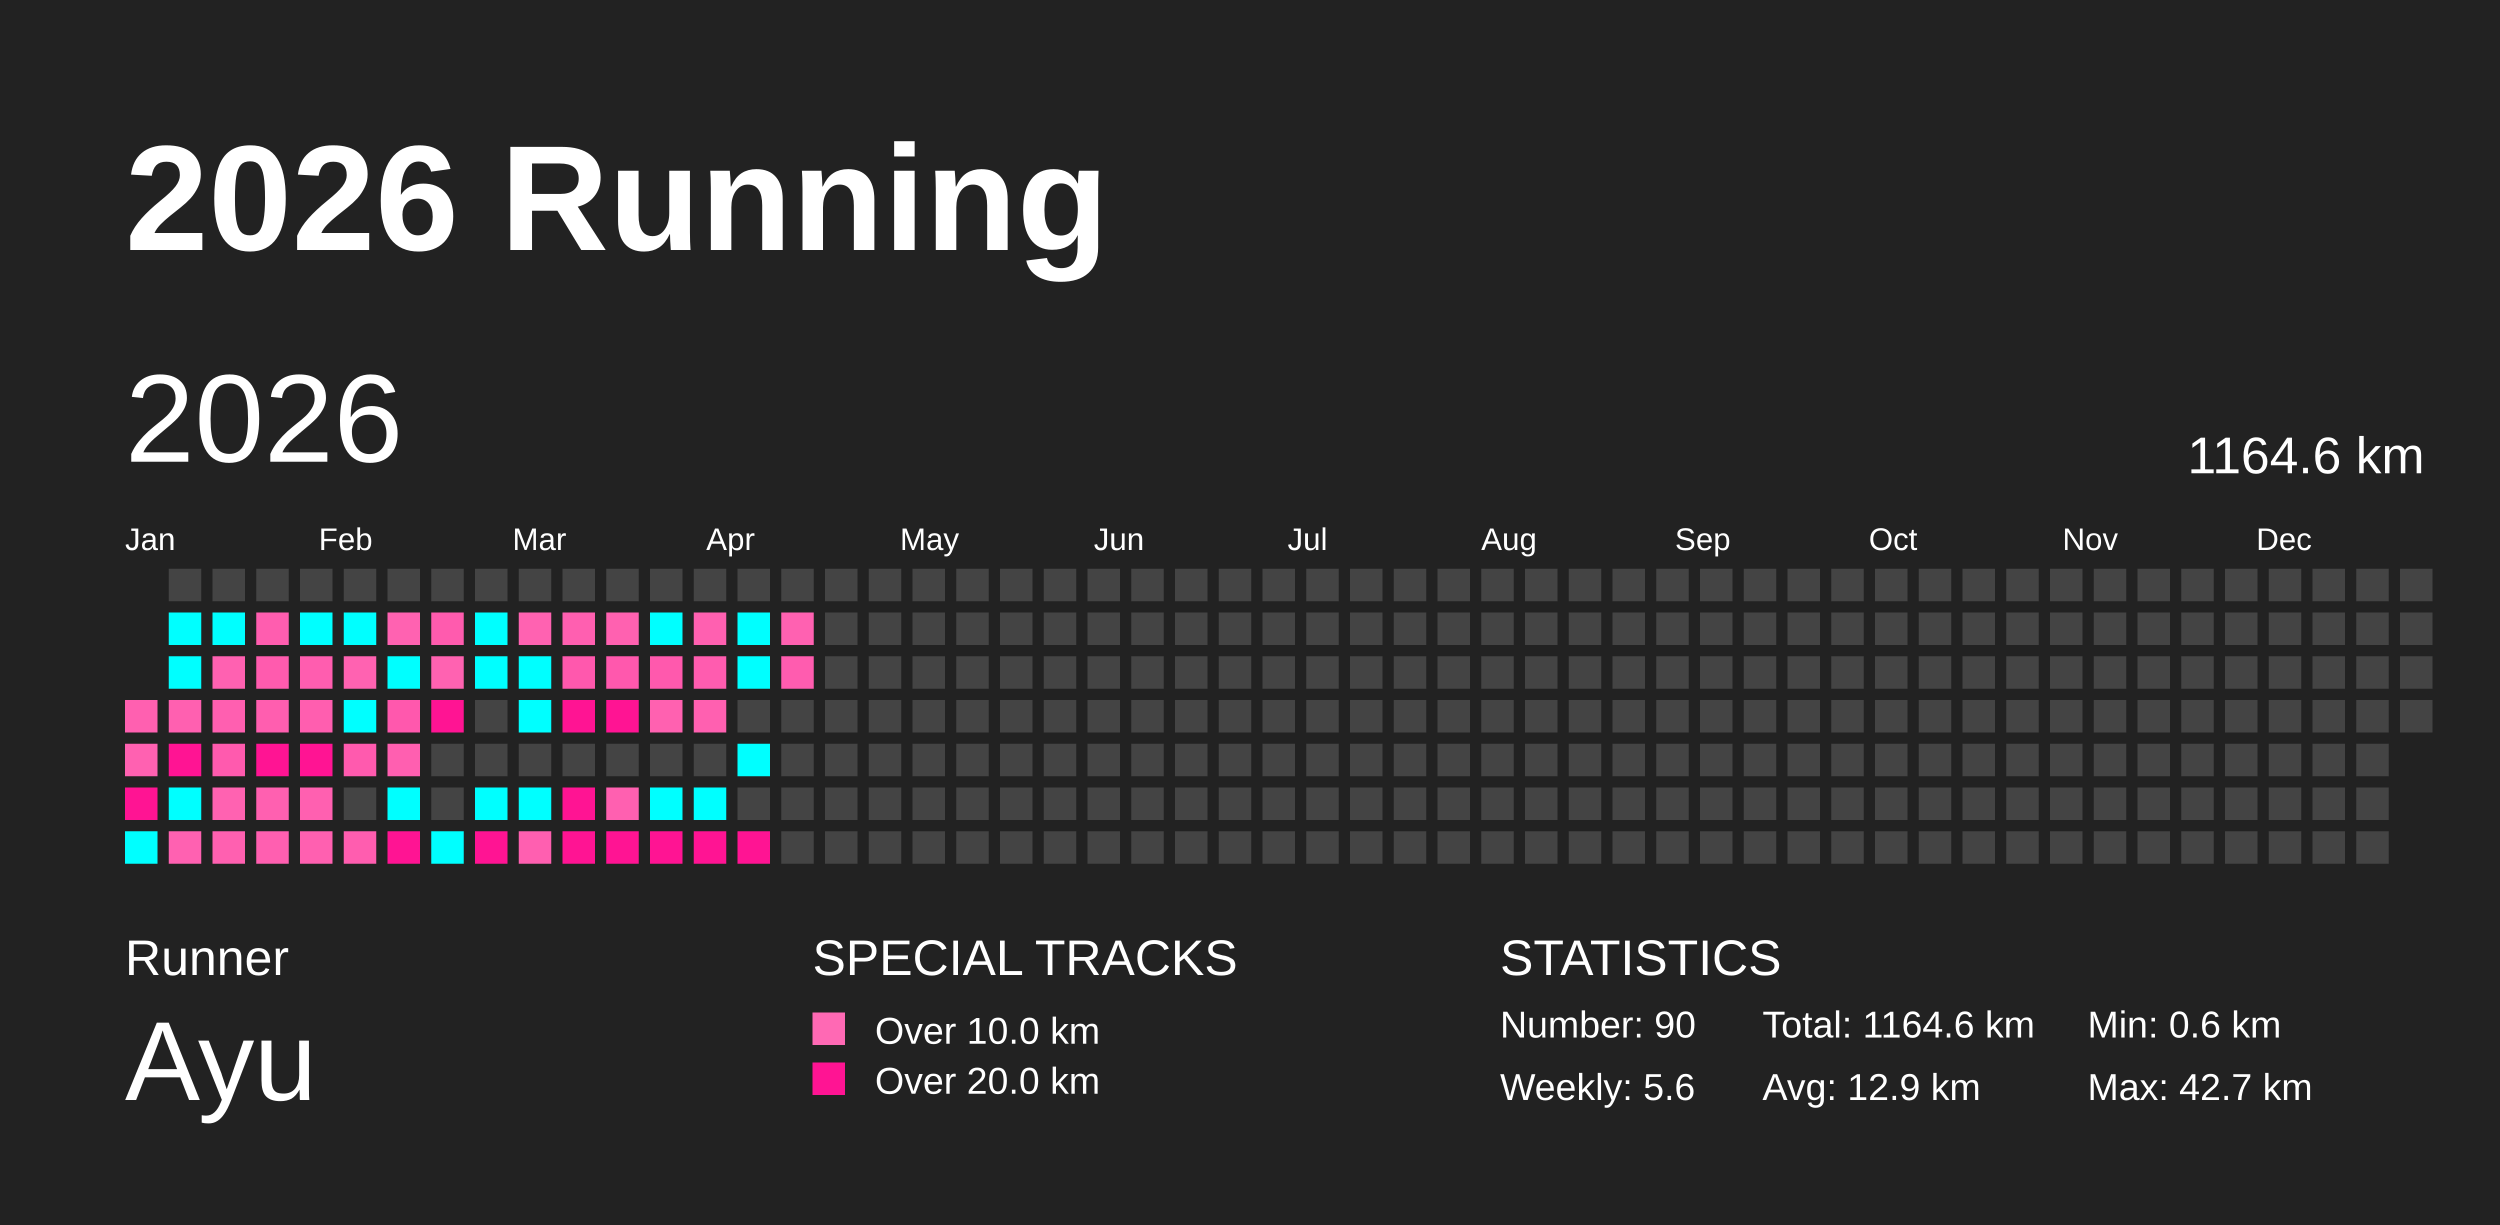
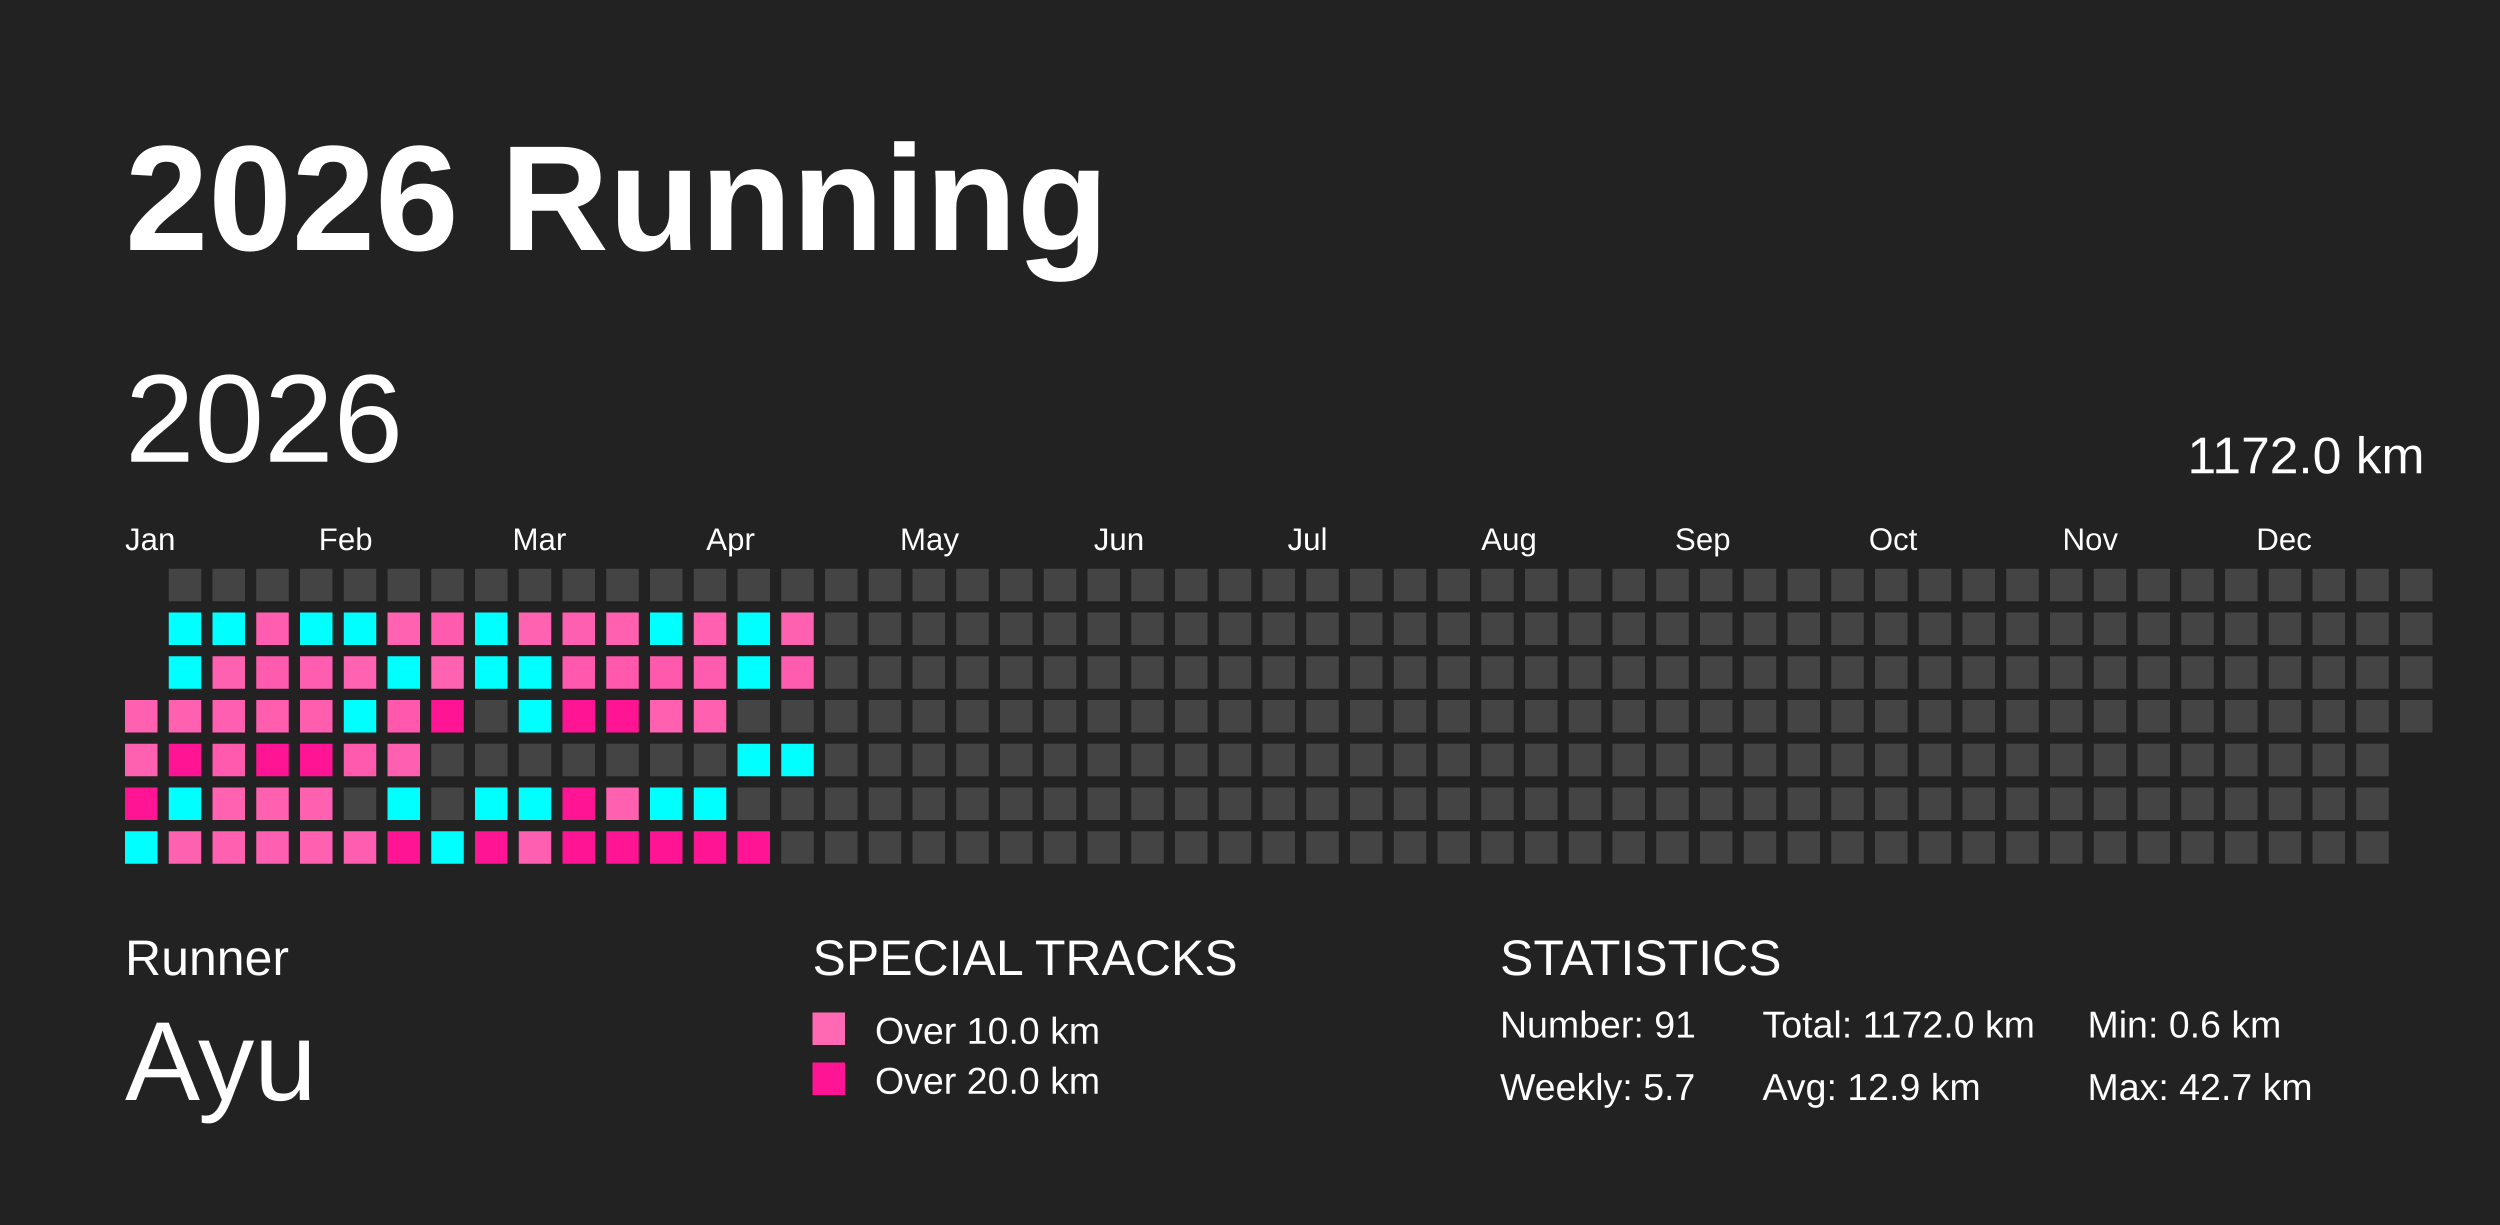
<svg xmlns="http://www.w3.org/2000/svg" baseProfile="full" height="98mm" version="1.1" viewBox="0,0,200,98" width="200mm">
  <defs />
  <rect fill="#222222" height="98" width="200" x="0" y="0" />
  <text fill="#FFFFFF" style="font-size:12px; font-family:Arial; font-weight:bold;" x="10" y="20">2026 Running</text>
  <text fill="#FFFFFF" style="font-size:4px; font-family:Arial" x="10" y="78">Runner</text>
  <text fill="#FFFFFF" style="font-size:9px; font-family:Arial" x="10" y="88">Ayu</text>
  <text fill="#FFFFFF" style="font-size:4px; font-family:Arial" x="65" y="78">SPECIAL TRACKS</text>
  <rect fill="#ff69b4" height="2.6" width="2.6" x="65" y="81" />
  <text fill="#FFFFFF" style="font-size:3px; font-family:Arial" x="70" y="83.5">Over 10.0 km</text>
  <rect fill="#ff1493" height="2.6" width="2.6" x="65" y="85" />
  <text fill="#FFFFFF" style="font-size:3px; font-family:Arial" x="70" y="87.5">Over 20.0 km</text>
  <text fill="#FFFFFF" style="font-size:4px; font-family:Arial" x="120" y="78">STATISTICS</text>
-   <text fill="#FFFFFF" style="font-size:3px; font-family:Arial" x="120" y="83">Number: 90</text>
-   <text fill="#FFFFFF" style="font-size:3px; font-family:Arial" x="120" y="88">Weekly: 5.6</text>
-   <text fill="#FFFFFF" style="font-size:3px; font-family:Arial" x="141" y="83">Total: 1164.6 km</text>
+   <text fill="#FFFFFF" style="font-size:3px; font-family:Arial" x="120" y="83">Number: 91</text>
+   <text fill="#FFFFFF" style="font-size:3px; font-family:Arial" x="120" y="88">Weekly: 5.7</text>
+   <text fill="#FFFFFF" style="font-size:3px; font-family:Arial" x="141" y="83">Total: 1172.0 km</text>
  <text fill="#FFFFFF" style="font-size:3px; font-family:Arial" x="141" y="88">Avg: 12.9 km</text>
  <text fill="#FFFFFF" style="font-size:3px; font-family:Arial" x="167" y="83">Min: 0.6 km</text>
  <text fill="#FFFFFF" style="font-size:3px; font-family:Arial" x="167" y="88">Max: 42.7 km</text>
  <text dominant-baseline="hanging" fill="#FFFFFF" style="font-size:10.0px; font-family:Arial;" x="10" y="30">2026</text>
-   <text dominant-baseline="hanging" fill="#FFFFFF" style="font-size:4.125px; font-family:Arial;" x="175" y="35">1164.6 km</text>
+   <text dominant-baseline="hanging" fill="#FFFFFF" style="font-size:4.125px; font-family:Arial;" x="175" y="35">1172.0 km</text>
  <text fill="#FFFFFF" style="font-size:2.5px; font-family:Arial" x="10.0" y="44">Jan</text>
  <text fill="#FFFFFF" style="font-size:2.5px; font-family:Arial" x="25.5" y="44">Feb</text>
  <text fill="#FFFFFF" style="font-size:2.5px; font-family:Arial" x="41.0" y="44">Mar</text>
  <text fill="#FFFFFF" style="font-size:2.5px; font-family:Arial" x="56.5" y="44">Apr</text>
  <text fill="#FFFFFF" style="font-size:2.5px; font-family:Arial" x="72.0" y="44">May</text>
  <text fill="#FFFFFF" style="font-size:2.5px; font-family:Arial" x="87.5" y="44">Jun</text>
  <text fill="#FFFFFF" style="font-size:2.5px; font-family:Arial" x="103.0" y="44">Jul</text>
  <text fill="#FFFFFF" style="font-size:2.5px; font-family:Arial" x="118.5" y="44">Aug</text>
  <text fill="#FFFFFF" style="font-size:2.5px; font-family:Arial" x="134.0" y="44">Sep</text>
  <text fill="#FFFFFF" style="font-size:2.5px; font-family:Arial" x="149.5" y="44">Oct</text>
  <text fill="#FFFFFF" style="font-size:2.5px; font-family:Arial" x="165.0" y="44">Nov</text>
  <text fill="#FFFFFF" style="font-size:2.5px; font-family:Arial" x="180.5" y="44">Dec</text>
  <rect fill="#ff60b0" height="2.6" width="2.6" x="10.0" y="56.0" />
  <rect fill="#ff61b1" height="2.6" width="2.6" x="10.0" y="59.5" />
  <rect fill="#ff1493" height="2.6" width="2.6" x="10.0" y="63.0" />
  <rect fill="#00ffff" height="2.6" width="2.6" x="10.0" y="66.5" />
  <rect fill="#444444" height="2.6" width="2.6" x="13.5" y="45.5" />
  <rect fill="#00ffff" height="2.6" width="2.6" x="13.5" y="49.0" />
  <rect fill="#00ffff" height="2.6" width="2.6" x="13.5" y="52.5" />
  <rect fill="#ff60b0" height="2.6" width="2.6" x="13.5" y="56.0" />
  <rect fill="#ff1493" height="2.6" width="2.6" x="13.5" y="59.5" />
  <rect fill="#00ffff" height="2.6" width="2.6" x="13.5" y="63.0" />
  <rect fill="#ff61b1" height="2.6" width="2.6" x="13.5" y="66.5" />
  <rect fill="#444444" height="2.6" width="2.6" x="17.0" y="45.5" />
  <rect fill="#00ffff" height="2.6" width="2.6" x="17.0" y="49.0" />
  <rect fill="#ff61b1" height="2.6" width="2.6" x="17.0" y="52.5" />
  <rect fill="#ff5fb0" height="2.6" width="2.6" x="17.0" y="56.0" />
  <rect fill="#ff5aae" height="2.6" width="2.6" x="17.0" y="59.5" />
  <rect fill="#ff62b1" height="2.6" width="2.6" x="17.0" y="63.0" />
  <rect fill="#ff60b0" height="2.6" width="2.6" x="17.0" y="66.5" />
  <rect fill="#444444" height="2.6" width="2.6" x="20.5" y="45.5" />
  <rect fill="#ff5daf" height="2.6" width="2.6" x="20.5" y="49.0" />
  <rect fill="#ff5bae" height="2.6" width="2.6" x="20.5" y="52.5" />
  <rect fill="#ff5eaf" height="2.6" width="2.6" x="20.5" y="56.0" />
  <rect fill="#ff1493" height="2.6" width="2.6" x="20.5" y="59.5" />
  <rect fill="#ff60b0" height="2.6" width="2.6" x="20.5" y="63.0" />
  <rect fill="#ff5fb0" height="2.6" width="2.6" x="20.5" y="66.5" />
  <rect fill="#444444" height="2.6" width="2.6" x="24.0" y="45.5" />
  <rect fill="#00ffff" height="2.6" width="2.6" x="24.0" y="49.0" />
  <rect fill="#ff5daf" height="2.6" width="2.6" x="24.0" y="52.5" />
  <rect fill="#ff5eaf" height="2.6" width="2.6" x="24.0" y="56.0" />
  <rect fill="#ff1493" height="2.6" width="2.6" x="24.0" y="59.5" />
  <rect fill="#ff60b0" height="2.6" width="2.6" x="24.0" y="63.0" />
  <rect fill="#ff60b0" height="2.6" width="2.6" x="24.0" y="66.5" />
  <rect fill="#444444" height="2.6" width="2.6" x="27.5" y="45.5" />
  <rect fill="#00ffff" height="2.6" width="2.6" x="27.5" y="49.0" />
  <rect fill="#ff62b1" height="2.6" width="2.6" x="27.5" y="52.5" />
  <rect fill="#00ffff" height="2.6" width="2.6" x="27.5" y="56.0" />
  <rect fill="#ff5aae" height="2.6" width="2.6" x="27.5" y="59.5" />
  <rect fill="#444444" height="2.6" width="2.6" x="27.5" y="63.0" />
  <rect fill="#ff5daf" height="2.6" width="2.6" x="27.5" y="66.5" />
  <rect fill="#444444" height="2.6" width="2.6" x="31.0" y="45.5" />
  <rect fill="#ff62b1" height="2.6" width="2.6" x="31.0" y="49.0" />
  <rect fill="#00ffff" height="2.6" width="2.6" x="31.0" y="52.5" />
  <rect fill="#ff58ad" height="2.6" width="2.6" x="31.0" y="56.0" />
  <rect fill="#ff5fb0" height="2.6" width="2.6" x="31.0" y="59.5" />
  <rect fill="#00ffff" height="2.6" width="2.6" x="31.0" y="63.0" />
  <rect fill="#ff1493" height="2.6" width="2.6" x="31.0" y="66.5" />
  <rect fill="#444444" height="2.6" width="2.6" x="34.5" y="45.5" />
  <rect fill="#ff5bae" height="2.6" width="2.6" x="34.5" y="49.0" />
  <rect fill="#ff62b1" height="2.6" width="2.6" x="34.5" y="52.5" />
  <rect fill="#ff1493" height="2.6" width="2.6" x="34.5" y="56.0" />
  <rect fill="#444444" height="2.6" width="2.6" x="34.5" y="59.5" />
  <rect fill="#444444" height="2.6" width="2.6" x="34.5" y="63.0" />
  <rect fill="#00ffff" height="2.6" width="2.6" x="34.5" y="66.5" />
  <rect fill="#444444" height="2.6" width="2.6" x="38.0" y="45.5" />
  <rect fill="#00ffff" height="2.6" width="2.6" x="38.0" y="49.0" />
  <rect fill="#00ffff" height="2.6" width="2.6" x="38.0" y="52.5" />
  <rect fill="#444444" height="2.6" width="2.6" x="38.0" y="56.0" />
  <rect fill="#444444" height="2.6" width="2.6" x="38.0" y="59.5" />
  <rect fill="#00ffff" height="2.6" width="2.6" x="38.0" y="63.0" />
  <rect fill="#ff1493" height="2.6" width="2.6" x="38.0" y="66.5" />
  <rect fill="#444444" height="2.6" width="2.6" x="41.5" y="45.5" />
  <rect fill="#ff62b1" height="2.6" width="2.6" x="41.5" y="49.0" />
  <rect fill="#00ffff" height="2.6" width="2.6" x="41.5" y="52.5" />
  <rect fill="#00ffff" height="2.6" width="2.6" x="41.5" y="56.0" />
  <rect fill="#444444" height="2.6" width="2.6" x="41.5" y="59.5" />
  <rect fill="#00ffff" height="2.6" width="2.6" x="41.5" y="63.0" />
  <rect fill="#ff5fb0" height="2.6" width="2.6" x="41.5" y="66.5" />
  <rect fill="#444444" height="2.6" width="2.6" x="45.0" y="45.5" />
  <rect fill="#ff5fb0" height="2.6" width="2.6" x="45.0" y="49.0" />
  <rect fill="#ff58ad" height="2.6" width="2.6" x="45.0" y="52.5" />
  <rect fill="#ff1493" height="2.6" width="2.6" x="45.0" y="56.0" />
  <rect fill="#444444" height="2.6" width="2.6" x="45.0" y="59.5" />
  <rect fill="#ff1493" height="2.6" width="2.6" x="45.0" y="63.0" />
  <rect fill="#ff1493" height="2.6" width="2.6" x="45.0" y="66.5" />
  <rect fill="#444444" height="2.6" width="2.6" x="48.5" y="45.5" />
  <rect fill="#ff61b0" height="2.6" width="2.6" x="48.5" y="49.0" />
  <rect fill="#ff58ad" height="2.6" width="2.6" x="48.5" y="52.5" />
  <rect fill="#ff1493" height="2.6" width="2.6" x="48.5" y="56.0" />
  <rect fill="#444444" height="2.6" width="2.6" x="48.5" y="59.5" />
  <rect fill="#ff60b0" height="2.6" width="2.6" x="48.5" y="63.0" />
  <rect fill="#ff1493" height="2.6" width="2.6" x="48.5" y="66.5" />
  <rect fill="#444444" height="2.6" width="2.6" x="52.0" y="45.5" />
  <rect fill="#00ffff" height="2.6" width="2.6" x="52.0" y="49.0" />
  <rect fill="#ff59ad" height="2.6" width="2.6" x="52.0" y="52.5" />
  <rect fill="#ff61b0" height="2.6" width="2.6" x="52.0" y="56.0" />
  <rect fill="#444444" height="2.6" width="2.6" x="52.0" y="59.5" />
  <rect fill="#00ffff" height="2.6" width="2.6" x="52.0" y="63.0" />
  <rect fill="#ff1493" height="2.6" width="2.6" x="52.0" y="66.5" />
  <rect fill="#444444" height="2.6" width="2.6" x="55.5" y="45.5" />
  <rect fill="#ff60b0" height="2.6" width="2.6" x="55.5" y="49.0" />
  <rect fill="#ff5caf" height="2.6" width="2.6" x="55.5" y="52.5" />
  <rect fill="#ff60b0" height="2.6" width="2.6" x="55.5" y="56.0" />
  <rect fill="#444444" height="2.6" width="2.6" x="55.5" y="59.5" />
  <rect fill="#00ffff" height="2.6" width="2.6" x="55.5" y="63.0" />
  <rect fill="#ff1493" height="2.6" width="2.6" x="55.5" y="66.5" />
  <rect fill="#444444" height="2.6" width="2.6" x="59.0" y="45.5" />
  <rect fill="#00ffff" height="2.6" width="2.6" x="59.0" y="49.0" />
  <rect fill="#00ffff" height="2.6" width="2.6" x="59.0" y="52.5" />
  <rect fill="#444444" height="2.6" width="2.6" x="59.0" y="56.0" />
  <rect fill="#00ffff" height="2.6" width="2.6" x="59.0" y="59.5" />
  <rect fill="#444444" height="2.6" width="2.6" x="59.0" y="63.0" />
  <rect fill="#ff1493" height="2.6" width="2.6" x="59.0" y="66.5" />
  <rect fill="#444444" height="2.6" width="2.6" x="62.5" y="45.5" />
  <rect fill="#ff61b1" height="2.6" width="2.6" x="62.5" y="49.0" />
  <rect fill="#ff5caf" height="2.6" width="2.6" x="62.5" y="52.5" />
  <rect fill="#444444" height="2.6" width="2.6" x="62.5" y="56.0" />
-   <rect fill="#444444" height="2.6" width="2.6" x="62.5" y="59.5" />
+   <rect fill="#00ffff" height="2.6" width="2.6" x="62.5" y="59.5" />
  <rect fill="#444444" height="2.6" width="2.6" x="62.5" y="63.0" />
  <rect fill="#444444" height="2.6" width="2.6" x="62.5" y="66.5" />
  <rect fill="#444444" height="2.6" width="2.6" x="66.0" y="45.5" />
  <rect fill="#444444" height="2.6" width="2.6" x="66.0" y="49.0" />
  <rect fill="#444444" height="2.6" width="2.6" x="66.0" y="52.5" />
  <rect fill="#444444" height="2.6" width="2.6" x="66.0" y="56.0" />
  <rect fill="#444444" height="2.6" width="2.6" x="66.0" y="59.5" />
  <rect fill="#444444" height="2.6" width="2.6" x="66.0" y="63.0" />
  <rect fill="#444444" height="2.6" width="2.6" x="66.0" y="66.5" />
  <rect fill="#444444" height="2.6" width="2.6" x="69.5" y="45.5" />
  <rect fill="#444444" height="2.6" width="2.6" x="69.5" y="49.0" />
  <rect fill="#444444" height="2.6" width="2.6" x="69.5" y="52.5" />
  <rect fill="#444444" height="2.6" width="2.6" x="69.5" y="56.0" />
  <rect fill="#444444" height="2.6" width="2.6" x="69.5" y="59.5" />
  <rect fill="#444444" height="2.6" width="2.6" x="69.5" y="63.0" />
  <rect fill="#444444" height="2.6" width="2.6" x="69.5" y="66.5" />
  <rect fill="#444444" height="2.6" width="2.6" x="73.0" y="45.5" />
  <rect fill="#444444" height="2.6" width="2.6" x="73.0" y="49.0" />
  <rect fill="#444444" height="2.6" width="2.6" x="73.0" y="52.5" />
  <rect fill="#444444" height="2.6" width="2.6" x="73.0" y="56.0" />
  <rect fill="#444444" height="2.6" width="2.6" x="73.0" y="59.5" />
  <rect fill="#444444" height="2.6" width="2.6" x="73.0" y="63.0" />
  <rect fill="#444444" height="2.6" width="2.6" x="73.0" y="66.5" />
  <rect fill="#444444" height="2.6" width="2.6" x="76.5" y="45.5" />
  <rect fill="#444444" height="2.6" width="2.6" x="76.5" y="49.0" />
  <rect fill="#444444" height="2.6" width="2.6" x="76.5" y="52.5" />
  <rect fill="#444444" height="2.6" width="2.6" x="76.5" y="56.0" />
  <rect fill="#444444" height="2.6" width="2.6" x="76.5" y="59.5" />
  <rect fill="#444444" height="2.6" width="2.6" x="76.5" y="63.0" />
  <rect fill="#444444" height="2.6" width="2.6" x="76.5" y="66.5" />
  <rect fill="#444444" height="2.6" width="2.6" x="80.0" y="45.5" />
  <rect fill="#444444" height="2.6" width="2.6" x="80.0" y="49.0" />
  <rect fill="#444444" height="2.6" width="2.6" x="80.0" y="52.5" />
  <rect fill="#444444" height="2.6" width="2.6" x="80.0" y="56.0" />
  <rect fill="#444444" height="2.6" width="2.6" x="80.0" y="59.5" />
  <rect fill="#444444" height="2.6" width="2.6" x="80.0" y="63.0" />
  <rect fill="#444444" height="2.6" width="2.6" x="80.0" y="66.5" />
  <rect fill="#444444" height="2.6" width="2.6" x="83.5" y="45.5" />
  <rect fill="#444444" height="2.6" width="2.6" x="83.5" y="49.0" />
  <rect fill="#444444" height="2.6" width="2.6" x="83.5" y="52.5" />
  <rect fill="#444444" height="2.6" width="2.6" x="83.5" y="56.0" />
  <rect fill="#444444" height="2.6" width="2.6" x="83.5" y="59.5" />
  <rect fill="#444444" height="2.6" width="2.6" x="83.5" y="63.0" />
  <rect fill="#444444" height="2.6" width="2.6" x="83.5" y="66.5" />
  <rect fill="#444444" height="2.6" width="2.6" x="87.0" y="45.5" />
  <rect fill="#444444" height="2.6" width="2.6" x="87.0" y="49.0" />
  <rect fill="#444444" height="2.6" width="2.6" x="87.0" y="52.5" />
  <rect fill="#444444" height="2.6" width="2.6" x="87.0" y="56.0" />
  <rect fill="#444444" height="2.6" width="2.6" x="87.0" y="59.5" />
  <rect fill="#444444" height="2.6" width="2.6" x="87.0" y="63.0" />
  <rect fill="#444444" height="2.6" width="2.6" x="87.0" y="66.5" />
  <rect fill="#444444" height="2.6" width="2.6" x="90.5" y="45.5" />
  <rect fill="#444444" height="2.6" width="2.6" x="90.5" y="49.0" />
  <rect fill="#444444" height="2.6" width="2.6" x="90.5" y="52.5" />
  <rect fill="#444444" height="2.6" width="2.6" x="90.5" y="56.0" />
  <rect fill="#444444" height="2.6" width="2.6" x="90.5" y="59.5" />
  <rect fill="#444444" height="2.6" width="2.6" x="90.5" y="63.0" />
  <rect fill="#444444" height="2.6" width="2.6" x="90.5" y="66.5" />
  <rect fill="#444444" height="2.6" width="2.6" x="94.0" y="45.5" />
  <rect fill="#444444" height="2.6" width="2.6" x="94.0" y="49.0" />
  <rect fill="#444444" height="2.6" width="2.6" x="94.0" y="52.5" />
  <rect fill="#444444" height="2.6" width="2.6" x="94.0" y="56.0" />
  <rect fill="#444444" height="2.6" width="2.6" x="94.0" y="59.5" />
  <rect fill="#444444" height="2.6" width="2.6" x="94.0" y="63.0" />
  <rect fill="#444444" height="2.6" width="2.6" x="94.0" y="66.5" />
  <rect fill="#444444" height="2.6" width="2.6" x="97.5" y="45.5" />
  <rect fill="#444444" height="2.6" width="2.6" x="97.5" y="49.0" />
  <rect fill="#444444" height="2.6" width="2.6" x="97.5" y="52.5" />
  <rect fill="#444444" height="2.6" width="2.6" x="97.5" y="56.0" />
  <rect fill="#444444" height="2.6" width="2.6" x="97.5" y="59.5" />
  <rect fill="#444444" height="2.6" width="2.6" x="97.5" y="63.0" />
  <rect fill="#444444" height="2.6" width="2.6" x="97.5" y="66.5" />
  <rect fill="#444444" height="2.6" width="2.6" x="101.0" y="45.5" />
  <rect fill="#444444" height="2.6" width="2.6" x="101.0" y="49.0" />
  <rect fill="#444444" height="2.6" width="2.6" x="101.0" y="52.5" />
  <rect fill="#444444" height="2.6" width="2.6" x="101.0" y="56.0" />
  <rect fill="#444444" height="2.6" width="2.6" x="101.0" y="59.5" />
  <rect fill="#444444" height="2.6" width="2.6" x="101.0" y="63.0" />
  <rect fill="#444444" height="2.6" width="2.6" x="101.0" y="66.5" />
  <rect fill="#444444" height="2.6" width="2.6" x="104.5" y="45.5" />
  <rect fill="#444444" height="2.6" width="2.6" x="104.5" y="49.0" />
  <rect fill="#444444" height="2.6" width="2.6" x="104.5" y="52.5" />
  <rect fill="#444444" height="2.6" width="2.6" x="104.5" y="56.0" />
  <rect fill="#444444" height="2.6" width="2.6" x="104.5" y="59.5" />
  <rect fill="#444444" height="2.6" width="2.6" x="104.5" y="63.0" />
  <rect fill="#444444" height="2.6" width="2.6" x="104.5" y="66.5" />
  <rect fill="#444444" height="2.6" width="2.6" x="108.0" y="45.5" />
  <rect fill="#444444" height="2.6" width="2.6" x="108.0" y="49.0" />
  <rect fill="#444444" height="2.6" width="2.6" x="108.0" y="52.5" />
  <rect fill="#444444" height="2.6" width="2.6" x="108.0" y="56.0" />
  <rect fill="#444444" height="2.6" width="2.6" x="108.0" y="59.5" />
  <rect fill="#444444" height="2.6" width="2.6" x="108.0" y="63.0" />
  <rect fill="#444444" height="2.6" width="2.6" x="108.0" y="66.5" />
  <rect fill="#444444" height="2.6" width="2.6" x="111.5" y="45.5" />
  <rect fill="#444444" height="2.6" width="2.6" x="111.5" y="49.0" />
  <rect fill="#444444" height="2.6" width="2.6" x="111.5" y="52.5" />
  <rect fill="#444444" height="2.6" width="2.6" x="111.5" y="56.0" />
  <rect fill="#444444" height="2.6" width="2.6" x="111.5" y="59.5" />
  <rect fill="#444444" height="2.6" width="2.6" x="111.5" y="63.0" />
  <rect fill="#444444" height="2.6" width="2.6" x="111.5" y="66.5" />
  <rect fill="#444444" height="2.6" width="2.6" x="115.0" y="45.5" />
  <rect fill="#444444" height="2.6" width="2.6" x="115.0" y="49.0" />
  <rect fill="#444444" height="2.6" width="2.6" x="115.0" y="52.5" />
  <rect fill="#444444" height="2.6" width="2.6" x="115.0" y="56.0" />
  <rect fill="#444444" height="2.6" width="2.6" x="115.0" y="59.5" />
  <rect fill="#444444" height="2.6" width="2.6" x="115.0" y="63.0" />
  <rect fill="#444444" height="2.6" width="2.6" x="115.0" y="66.5" />
  <rect fill="#444444" height="2.6" width="2.6" x="118.5" y="45.5" />
  <rect fill="#444444" height="2.6" width="2.6" x="118.5" y="49.0" />
  <rect fill="#444444" height="2.6" width="2.6" x="118.5" y="52.5" />
  <rect fill="#444444" height="2.6" width="2.6" x="118.5" y="56.0" />
  <rect fill="#444444" height="2.6" width="2.6" x="118.5" y="59.5" />
  <rect fill="#444444" height="2.6" width="2.6" x="118.5" y="63.0" />
  <rect fill="#444444" height="2.6" width="2.6" x="118.5" y="66.5" />
  <rect fill="#444444" height="2.6" width="2.6" x="122.0" y="45.5" />
  <rect fill="#444444" height="2.6" width="2.6" x="122.0" y="49.0" />
  <rect fill="#444444" height="2.6" width="2.6" x="122.0" y="52.5" />
  <rect fill="#444444" height="2.6" width="2.6" x="122.0" y="56.0" />
  <rect fill="#444444" height="2.6" width="2.6" x="122.0" y="59.5" />
  <rect fill="#444444" height="2.6" width="2.6" x="122.0" y="63.0" />
  <rect fill="#444444" height="2.6" width="2.6" x="122.0" y="66.5" />
  <rect fill="#444444" height="2.6" width="2.6" x="125.5" y="45.5" />
  <rect fill="#444444" height="2.6" width="2.6" x="125.5" y="49.0" />
  <rect fill="#444444" height="2.6" width="2.6" x="125.5" y="52.5" />
  <rect fill="#444444" height="2.6" width="2.6" x="125.5" y="56.0" />
  <rect fill="#444444" height="2.6" width="2.6" x="125.5" y="59.5" />
  <rect fill="#444444" height="2.6" width="2.6" x="125.5" y="63.0" />
  <rect fill="#444444" height="2.6" width="2.6" x="125.5" y="66.5" />
  <rect fill="#444444" height="2.6" width="2.6" x="129.0" y="45.5" />
  <rect fill="#444444" height="2.6" width="2.6" x="129.0" y="49.0" />
  <rect fill="#444444" height="2.6" width="2.6" x="129.0" y="52.5" />
  <rect fill="#444444" height="2.6" width="2.6" x="129.0" y="56.0" />
  <rect fill="#444444" height="2.6" width="2.6" x="129.0" y="59.5" />
  <rect fill="#444444" height="2.6" width="2.6" x="129.0" y="63.0" />
  <rect fill="#444444" height="2.6" width="2.6" x="129.0" y="66.5" />
  <rect fill="#444444" height="2.6" width="2.6" x="132.5" y="45.5" />
  <rect fill="#444444" height="2.6" width="2.6" x="132.5" y="49.0" />
  <rect fill="#444444" height="2.6" width="2.6" x="132.5" y="52.5" />
  <rect fill="#444444" height="2.6" width="2.6" x="132.5" y="56.0" />
  <rect fill="#444444" height="2.6" width="2.6" x="132.5" y="59.5" />
  <rect fill="#444444" height="2.6" width="2.6" x="132.5" y="63.0" />
  <rect fill="#444444" height="2.6" width="2.6" x="132.5" y="66.5" />
  <rect fill="#444444" height="2.6" width="2.6" x="136.0" y="45.5" />
  <rect fill="#444444" height="2.6" width="2.6" x="136.0" y="49.0" />
  <rect fill="#444444" height="2.6" width="2.6" x="136.0" y="52.5" />
  <rect fill="#444444" height="2.6" width="2.6" x="136.0" y="56.0" />
  <rect fill="#444444" height="2.6" width="2.6" x="136.0" y="59.5" />
  <rect fill="#444444" height="2.6" width="2.6" x="136.0" y="63.0" />
  <rect fill="#444444" height="2.6" width="2.6" x="136.0" y="66.5" />
  <rect fill="#444444" height="2.6" width="2.6" x="139.5" y="45.5" />
  <rect fill="#444444" height="2.6" width="2.6" x="139.5" y="49.0" />
  <rect fill="#444444" height="2.6" width="2.6" x="139.5" y="52.5" />
  <rect fill="#444444" height="2.6" width="2.6" x="139.5" y="56.0" />
  <rect fill="#444444" height="2.6" width="2.6" x="139.5" y="59.5" />
  <rect fill="#444444" height="2.6" width="2.6" x="139.5" y="63.0" />
  <rect fill="#444444" height="2.6" width="2.6" x="139.5" y="66.5" />
  <rect fill="#444444" height="2.6" width="2.6" x="143.0" y="45.5" />
  <rect fill="#444444" height="2.6" width="2.6" x="143.0" y="49.0" />
  <rect fill="#444444" height="2.6" width="2.6" x="143.0" y="52.5" />
  <rect fill="#444444" height="2.6" width="2.6" x="143.0" y="56.0" />
  <rect fill="#444444" height="2.6" width="2.6" x="143.0" y="59.5" />
  <rect fill="#444444" height="2.6" width="2.6" x="143.0" y="63.0" />
  <rect fill="#444444" height="2.6" width="2.6" x="143.0" y="66.5" />
  <rect fill="#444444" height="2.6" width="2.6" x="146.5" y="45.5" />
  <rect fill="#444444" height="2.6" width="2.6" x="146.5" y="49.0" />
  <rect fill="#444444" height="2.6" width="2.6" x="146.5" y="52.5" />
  <rect fill="#444444" height="2.6" width="2.6" x="146.5" y="56.0" />
  <rect fill="#444444" height="2.6" width="2.6" x="146.5" y="59.5" />
  <rect fill="#444444" height="2.6" width="2.6" x="146.5" y="63.0" />
  <rect fill="#444444" height="2.6" width="2.6" x="146.5" y="66.5" />
  <rect fill="#444444" height="2.6" width="2.6" x="150.0" y="45.5" />
  <rect fill="#444444" height="2.6" width="2.6" x="150.0" y="49.0" />
  <rect fill="#444444" height="2.6" width="2.6" x="150.0" y="52.5" />
  <rect fill="#444444" height="2.6" width="2.6" x="150.0" y="56.0" />
  <rect fill="#444444" height="2.6" width="2.6" x="150.0" y="59.5" />
  <rect fill="#444444" height="2.6" width="2.6" x="150.0" y="63.0" />
  <rect fill="#444444" height="2.6" width="2.6" x="150.0" y="66.5" />
  <rect fill="#444444" height="2.6" width="2.6" x="153.5" y="45.5" />
  <rect fill="#444444" height="2.6" width="2.6" x="153.5" y="49.0" />
  <rect fill="#444444" height="2.6" width="2.6" x="153.5" y="52.5" />
  <rect fill="#444444" height="2.6" width="2.6" x="153.5" y="56.0" />
  <rect fill="#444444" height="2.6" width="2.6" x="153.5" y="59.5" />
  <rect fill="#444444" height="2.6" width="2.6" x="153.5" y="63.0" />
  <rect fill="#444444" height="2.6" width="2.6" x="153.5" y="66.5" />
  <rect fill="#444444" height="2.6" width="2.6" x="157.0" y="45.5" />
  <rect fill="#444444" height="2.6" width="2.6" x="157.0" y="49.0" />
  <rect fill="#444444" height="2.6" width="2.6" x="157.0" y="52.5" />
  <rect fill="#444444" height="2.6" width="2.6" x="157.0" y="56.0" />
  <rect fill="#444444" height="2.6" width="2.6" x="157.0" y="59.5" />
  <rect fill="#444444" height="2.6" width="2.6" x="157.0" y="63.0" />
  <rect fill="#444444" height="2.6" width="2.6" x="157.0" y="66.5" />
  <rect fill="#444444" height="2.6" width="2.6" x="160.5" y="45.5" />
  <rect fill="#444444" height="2.6" width="2.6" x="160.5" y="49.0" />
  <rect fill="#444444" height="2.6" width="2.6" x="160.5" y="52.5" />
  <rect fill="#444444" height="2.6" width="2.6" x="160.5" y="56.0" />
  <rect fill="#444444" height="2.6" width="2.6" x="160.5" y="59.5" />
  <rect fill="#444444" height="2.6" width="2.6" x="160.5" y="63.0" />
  <rect fill="#444444" height="2.6" width="2.6" x="160.5" y="66.5" />
  <rect fill="#444444" height="2.6" width="2.6" x="164.0" y="45.5" />
  <rect fill="#444444" height="2.6" width="2.6" x="164.0" y="49.0" />
  <rect fill="#444444" height="2.6" width="2.6" x="164.0" y="52.5" />
  <rect fill="#444444" height="2.6" width="2.6" x="164.0" y="56.0" />
  <rect fill="#444444" height="2.6" width="2.6" x="164.0" y="59.5" />
  <rect fill="#444444" height="2.6" width="2.6" x="164.0" y="63.0" />
  <rect fill="#444444" height="2.6" width="2.6" x="164.0" y="66.5" />
  <rect fill="#444444" height="2.6" width="2.6" x="167.5" y="45.5" />
  <rect fill="#444444" height="2.6" width="2.6" x="167.5" y="49.0" />
  <rect fill="#444444" height="2.6" width="2.6" x="167.5" y="52.5" />
  <rect fill="#444444" height="2.6" width="2.6" x="167.5" y="56.0" />
  <rect fill="#444444" height="2.6" width="2.6" x="167.5" y="59.5" />
  <rect fill="#444444" height="2.6" width="2.6" x="167.5" y="63.0" />
  <rect fill="#444444" height="2.6" width="2.6" x="167.5" y="66.5" />
  <rect fill="#444444" height="2.6" width="2.6" x="171.0" y="45.5" />
  <rect fill="#444444" height="2.6" width="2.6" x="171.0" y="49.0" />
  <rect fill="#444444" height="2.6" width="2.6" x="171.0" y="52.5" />
  <rect fill="#444444" height="2.6" width="2.6" x="171.0" y="56.0" />
  <rect fill="#444444" height="2.6" width="2.6" x="171.0" y="59.5" />
  <rect fill="#444444" height="2.6" width="2.6" x="171.0" y="63.0" />
  <rect fill="#444444" height="2.6" width="2.6" x="171.0" y="66.5" />
  <rect fill="#444444" height="2.6" width="2.6" x="174.5" y="45.5" />
  <rect fill="#444444" height="2.6" width="2.6" x="174.5" y="49.0" />
  <rect fill="#444444" height="2.6" width="2.6" x="174.5" y="52.5" />
  <rect fill="#444444" height="2.6" width="2.6" x="174.5" y="56.0" />
  <rect fill="#444444" height="2.6" width="2.6" x="174.5" y="59.5" />
  <rect fill="#444444" height="2.6" width="2.6" x="174.5" y="63.0" />
  <rect fill="#444444" height="2.6" width="2.6" x="174.5" y="66.5" />
  <rect fill="#444444" height="2.6" width="2.6" x="178.0" y="45.5" />
  <rect fill="#444444" height="2.6" width="2.6" x="178.0" y="49.0" />
  <rect fill="#444444" height="2.6" width="2.6" x="178.0" y="52.5" />
  <rect fill="#444444" height="2.6" width="2.6" x="178.0" y="56.0" />
  <rect fill="#444444" height="2.6" width="2.6" x="178.0" y="59.5" />
  <rect fill="#444444" height="2.6" width="2.6" x="178.0" y="63.0" />
  <rect fill="#444444" height="2.6" width="2.6" x="178.0" y="66.5" />
  <rect fill="#444444" height="2.6" width="2.6" x="181.5" y="45.5" />
  <rect fill="#444444" height="2.6" width="2.6" x="181.5" y="49.0" />
  <rect fill="#444444" height="2.6" width="2.6" x="181.5" y="52.5" />
  <rect fill="#444444" height="2.6" width="2.6" x="181.5" y="56.0" />
  <rect fill="#444444" height="2.6" width="2.6" x="181.5" y="59.5" />
  <rect fill="#444444" height="2.6" width="2.6" x="181.5" y="63.0" />
  <rect fill="#444444" height="2.6" width="2.6" x="181.5" y="66.5" />
  <rect fill="#444444" height="2.6" width="2.6" x="185.0" y="45.5" />
  <rect fill="#444444" height="2.6" width="2.6" x="185.0" y="49.0" />
  <rect fill="#444444" height="2.6" width="2.6" x="185.0" y="52.5" />
  <rect fill="#444444" height="2.6" width="2.6" x="185.0" y="56.0" />
  <rect fill="#444444" height="2.6" width="2.6" x="185.0" y="59.5" />
  <rect fill="#444444" height="2.6" width="2.6" x="185.0" y="63.0" />
  <rect fill="#444444" height="2.6" width="2.6" x="185.0" y="66.5" />
  <rect fill="#444444" height="2.6" width="2.6" x="188.5" y="45.5" />
  <rect fill="#444444" height="2.6" width="2.6" x="188.5" y="49.0" />
  <rect fill="#444444" height="2.6" width="2.6" x="188.5" y="52.5" />
  <rect fill="#444444" height="2.6" width="2.6" x="188.5" y="56.0" />
  <rect fill="#444444" height="2.6" width="2.6" x="188.5" y="59.5" />
  <rect fill="#444444" height="2.6" width="2.6" x="188.5" y="63.0" />
  <rect fill="#444444" height="2.6" width="2.6" x="188.5" y="66.5" />
  <rect fill="#444444" height="2.6" width="2.6" x="192.0" y="45.5" />
  <rect fill="#444444" height="2.6" width="2.6" x="192.0" y="49.0" />
  <rect fill="#444444" height="2.6" width="2.6" x="192.0" y="52.5" />
  <rect fill="#444444" height="2.6" width="2.6" x="192.0" y="56.0" />
</svg>
